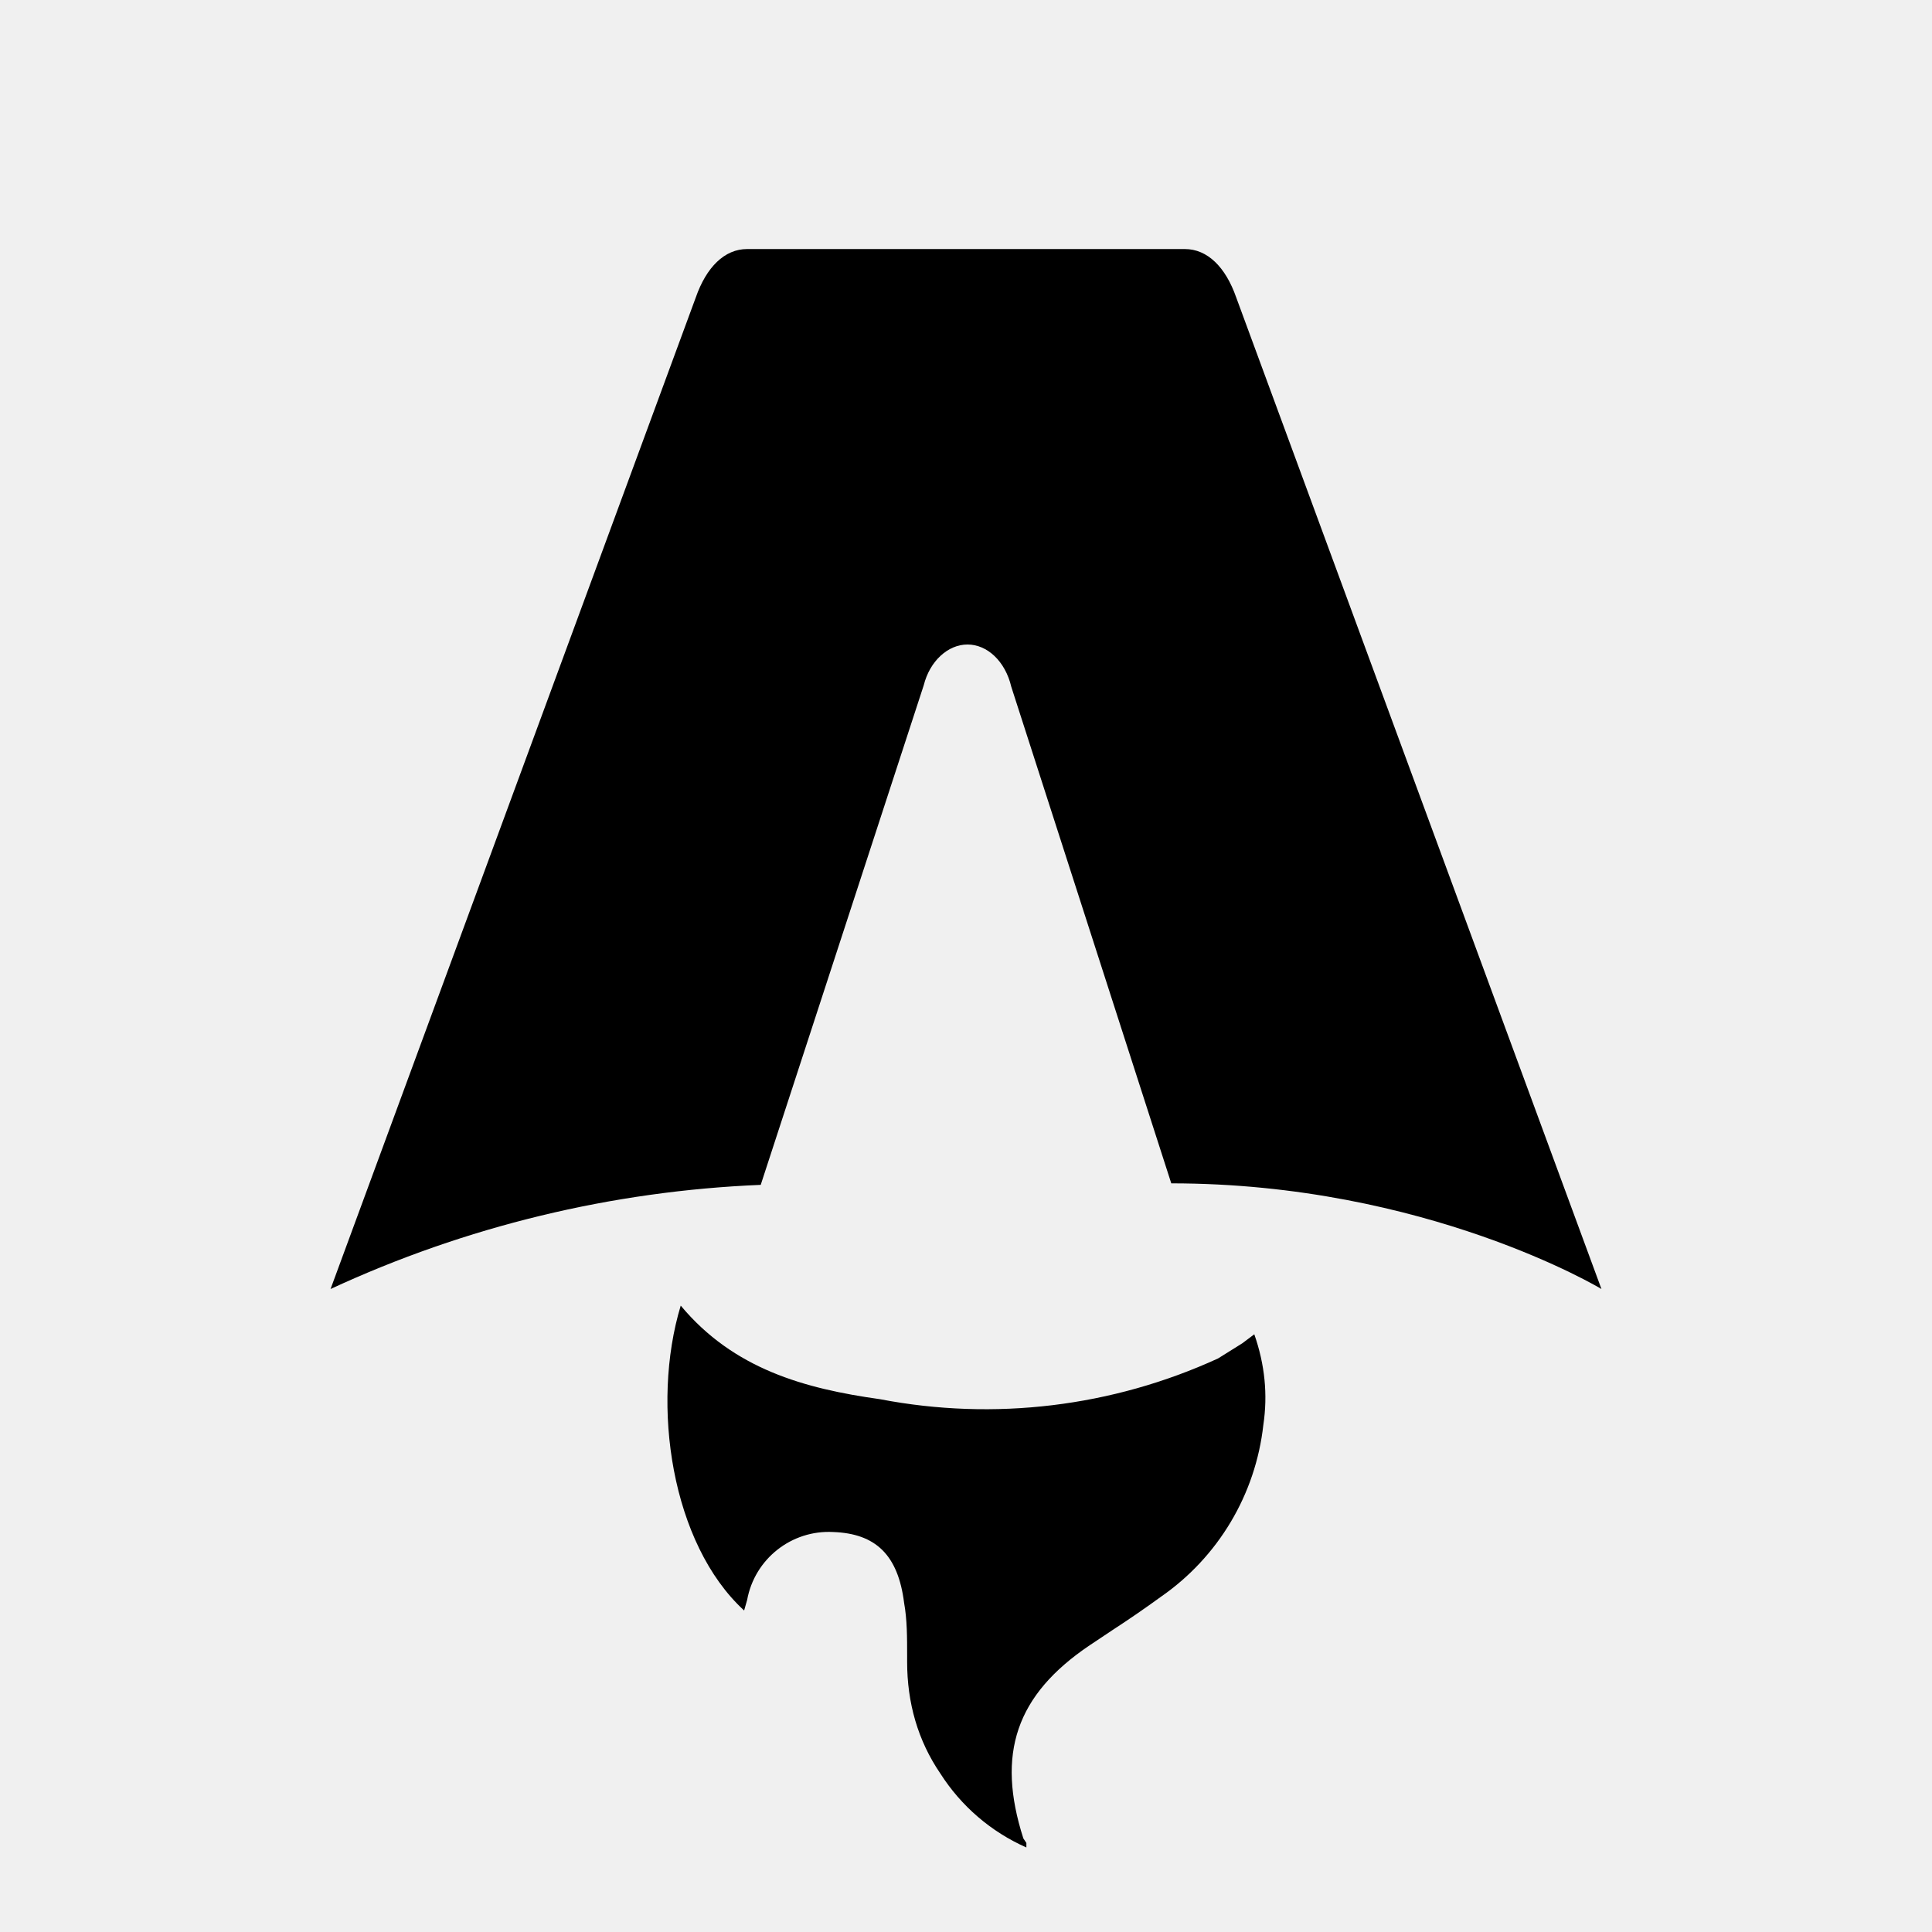
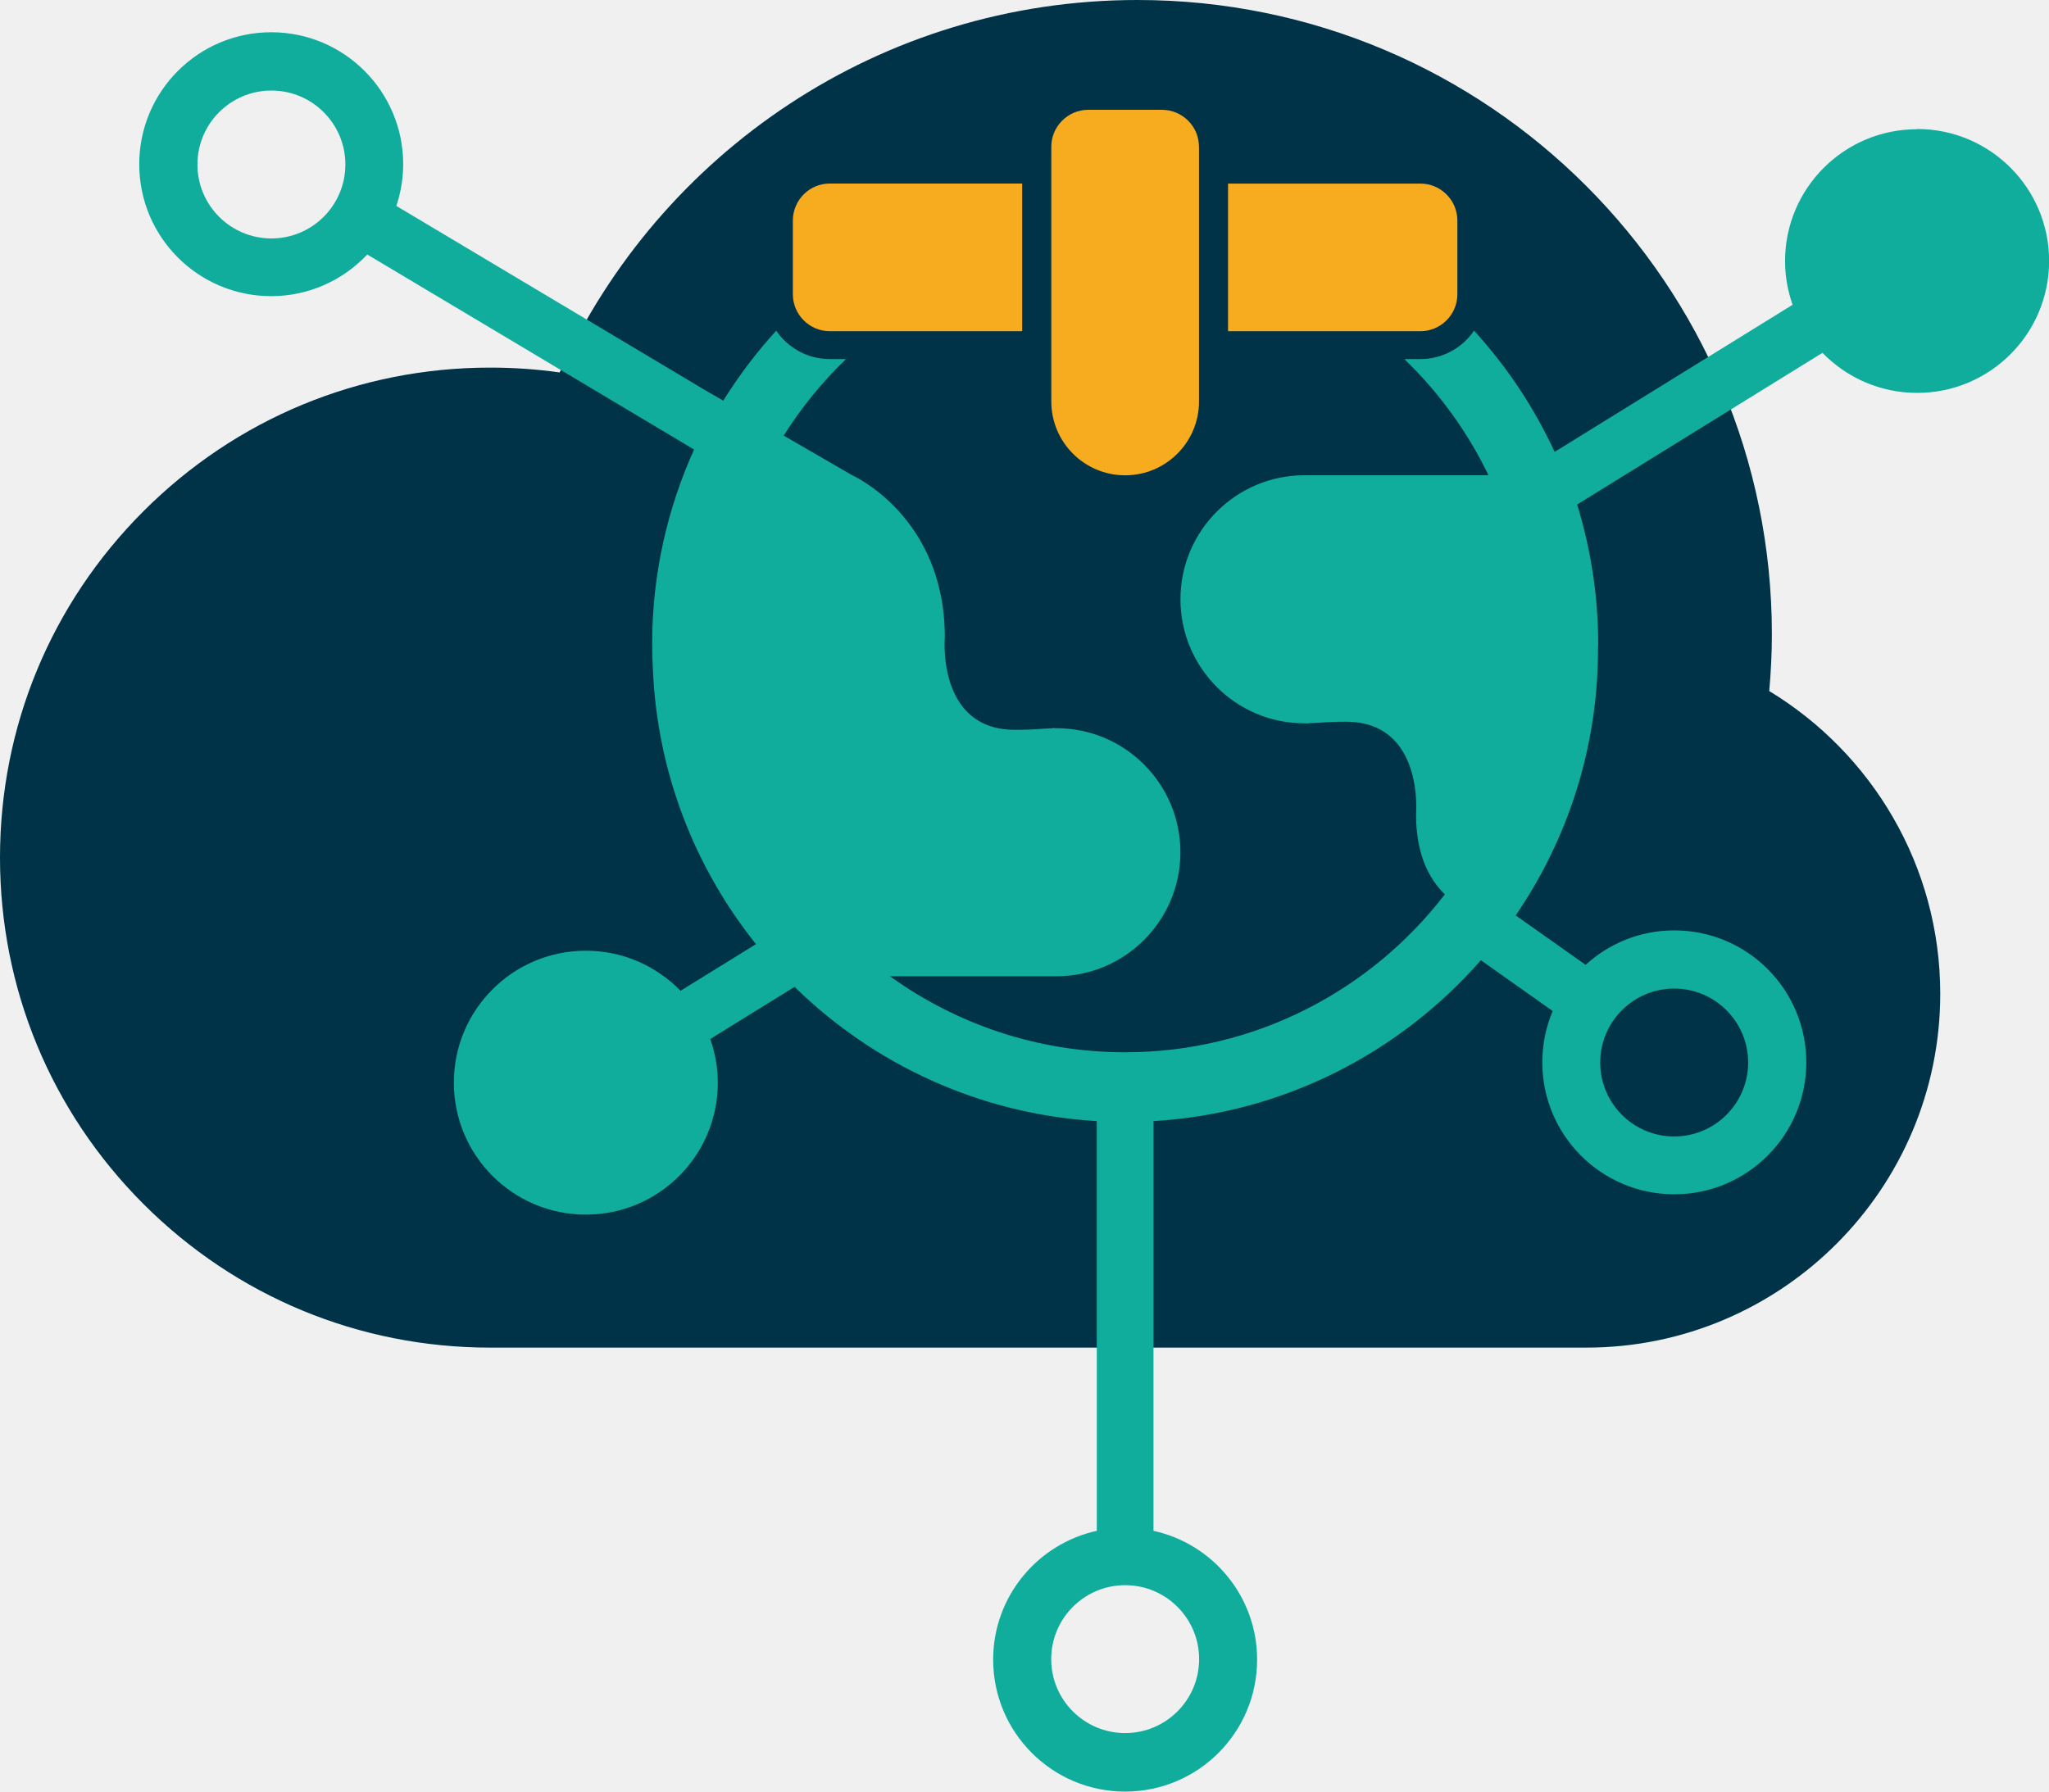
- <svg xmlns="http://www.w3.org/2000/svg" fill="none" viewBox="0 0 128 128">
-   <path d="M50.4 78.5a75.1 75.1 0 0 0-28.5 6.9l24.2-65.7c.7-2 1.9-3.2 3.4-3.2h29c1.5 0 2.7 1.2 3.4 3.2l24.2 65.7s-11.6-7-28.5-7L67 45.5c-.4-1.7-1.6-2.8-2.9-2.8-1.3 0-2.5 1.1-2.9 2.7L50.4 78.5Zm-1.1 28.2Zm-4.2-20.2c-2 6.6-.6 15.8 4.2 20.2a17.5 17.5 0 0 1 .2-.7 5.5 5.5 0 0 1 5.7-4.5c2.8.1 4.3 1.5 4.7 4.7.2 1.1.2 2.3.2 3.5v.4c0 2.7.7 5.2 2.2 7.4a13 13 0 0 0 5.7 4.9v-.3l-.2-.3c-1.8-5.6-.5-9.5 4.4-12.8l1.5-1a73 73 0 0 0 3.2-2.2 16 16 0 0 0 6.8-11.4c.3-2 .1-4-.6-6l-.8.6-1.6 1a37 37 0 0 1-22.4 2.7c-5-.7-9.7-2-13.2-6.2Z" />
-   <style>
-         path { fill: #000; }
-         @media (prefers-color-scheme: dark) {
-             path { fill: #FFF; }
-         }
-     </style>
+ <svg xmlns="http://www.w3.org/2000/svg" id="Laag_1" viewBox="0 0 379.82 332.2">
+   <defs>
+     <style>.cls-1{fill:#f7ab1f;}.cls-2{fill:#10ad9c;}.cls-3{fill:#003348;}</style>
+   </defs>
+   <path class="cls-3" d="M327.96,128.14c.31-3.47.49-6.99.49-10.54C328.45,52.65,275.8,0,210.86,0c-47.64,0-88.62,28.34-107.11,69.06-4.23-.6-8.53-.9-12.89-.9-24.27,0-47.08,9.45-64.25,26.61C9.45,111.93,0,134.75,0,159.01s9.45,47.09,26.61,64.25c17.17,17.16,39.98,26.61,64.25,26.61h203.2c36.17,0,65.6-29.43,65.6-65.6,0-23.78-12.72-44.63-31.7-56.14" />
+   <path class="cls-1" d="M153.81,61.41h35.67v-27.38h-35.67c-3.76,0-6.84,3.08-6.84,6.85v13.69c0,3.76,3.08,6.84,6.84,6.84" />
+   <path class="cls-1" d="M270.15,54.57v-13.69c0-3.76-3.08-6.84-6.84-6.84h-35.67v27.37h35.67c3.76,0,6.84-3.08,6.84-6.84" />
+   <path class="cls-1" d="M222.25,27.2c0-3.76-3.08-6.84-6.84-6.84h-13.69c-3.76,0-6.84,3.08-6.84,6.84v47.24c0,7.56,6.13,13.69,13.69,13.69s13.69-6.13,13.69-13.69V27.2Z" />
+   <path class="cls-2" d="M355.36,23.96c-13.51,0-24.47,10.95-24.47,24.46,0,2.84.51,5.56,1.4,8.09l-44.11,27.28c-3.82-8.26-8.87-15.84-14.94-22.48-2.16,3.17-5.81,5.27-9.93,5.27h-2.99c6.4,6.16,11.7,13.45,15.6,21.54h-34.1c-12.7,0-23,10.3-23,23s10.3,23,23,23c.44,0,.53.02.52.03.06-.01.18-.03.42-.07,2.06,0,2.29-.26,6.74-.26,14.53,0,12.99,17.18,12.99,17.18,0,7.23,2.28,11.84,5.34,14.83-13.67,17.79-35.14,29.28-59.26,29.28-16.26,0-31.31-5.24-43.59-14.09h30.83c12.7,0,23-10.3,23-23s-10.3-23-23-23c-.44,0-.53-.02-.52-.03-.06.01-.18.03-.42.07-2.06,0-2.29.26-6.74.26-14.53,0-12.99-17.18-12.99-17.18,0-22.42-17.18-30.02-17.18-30.02l-12.69-7.35c3.27-5.19,7.15-9.96,11.55-14.19h-3.01c-4.12,0-7.76-2.09-9.92-5.26-3.66,4-6.94,8.35-9.82,12.97l-3.34-1.93h0s-57.26-34.18-57.26-34.18c.81-2.43,1.27-5.03,1.27-7.73,0-13.51-10.95-24.47-24.46-24.47s-24.47,10.95-24.47,24.47,10.95,24.46,24.47,24.46c7.02,0,13.34-2.98,17.8-7.72l60.58,36.16c-4.96,10.99-7.77,23.16-7.77,36.01,0,1.53.05,3.06.13,4.57.77,19.29,7.8,36.99,19.12,51.13l-13.99,8.65c-4.45-4.58-10.66-7.43-17.55-7.43-13.51,0-24.47,10.95-24.47,24.46s10.95,24.47,24.47,24.47,24.46-10.95,24.46-24.47c0-2.84-.51-5.55-1.4-8.09l15.63-9.67c14.64,14.34,34.27,23.6,56.02,24.89v75.97c-10.98,2.41-19.21,12.18-19.21,23.88,0,13.51,10.95,24.47,24.46,24.47s24.47-10.95,24.47-24.47c0-11.71-8.23-21.48-19.21-23.88v-75.97c24.15-1.43,45.69-12.69,60.69-29.83l13.31,9.42c-1.24,2.93-1.92,6.14-1.92,9.52,0,13.51,10.95,24.46,24.46,24.46s24.47-10.95,24.47-24.46-10.95-24.47-24.47-24.47c-6.34,0-12.1,2.43-16.44,6.39l-12.96-9.17c9.62-14.07,15.26-31.06,15.26-49.35,0-.08,0-.17,0-.25,0-.27.03-.52.03-.79,0-8.98-1.39-17.63-3.9-25.79l45.48-28.13c4.45,4.58,10.66,7.43,17.55,7.43,13.51,0,24.46-10.95,24.46-24.47s-10.95-24.46-24.46-24.46ZM50.31,44.21c-7.57,0-13.71-6.14-13.71-13.71s6.14-13.71,13.71-13.71,13.71,6.14,13.71,13.71-6.14,13.71-13.71,13.71ZM310.34,183.3c7.57,0,13.71,6.14,13.71,13.71s-6.14,13.71-13.71,13.71-13.71-6.14-13.71-13.71,6.14-13.71,13.71-13.71ZM222.28,307.63c0,7.57-6.14,13.71-13.71,13.71s-13.71-6.14-13.71-13.71,6.14-13.71,13.71-13.71,13.71,6.14,13.71,13.71Z" />
</svg>
